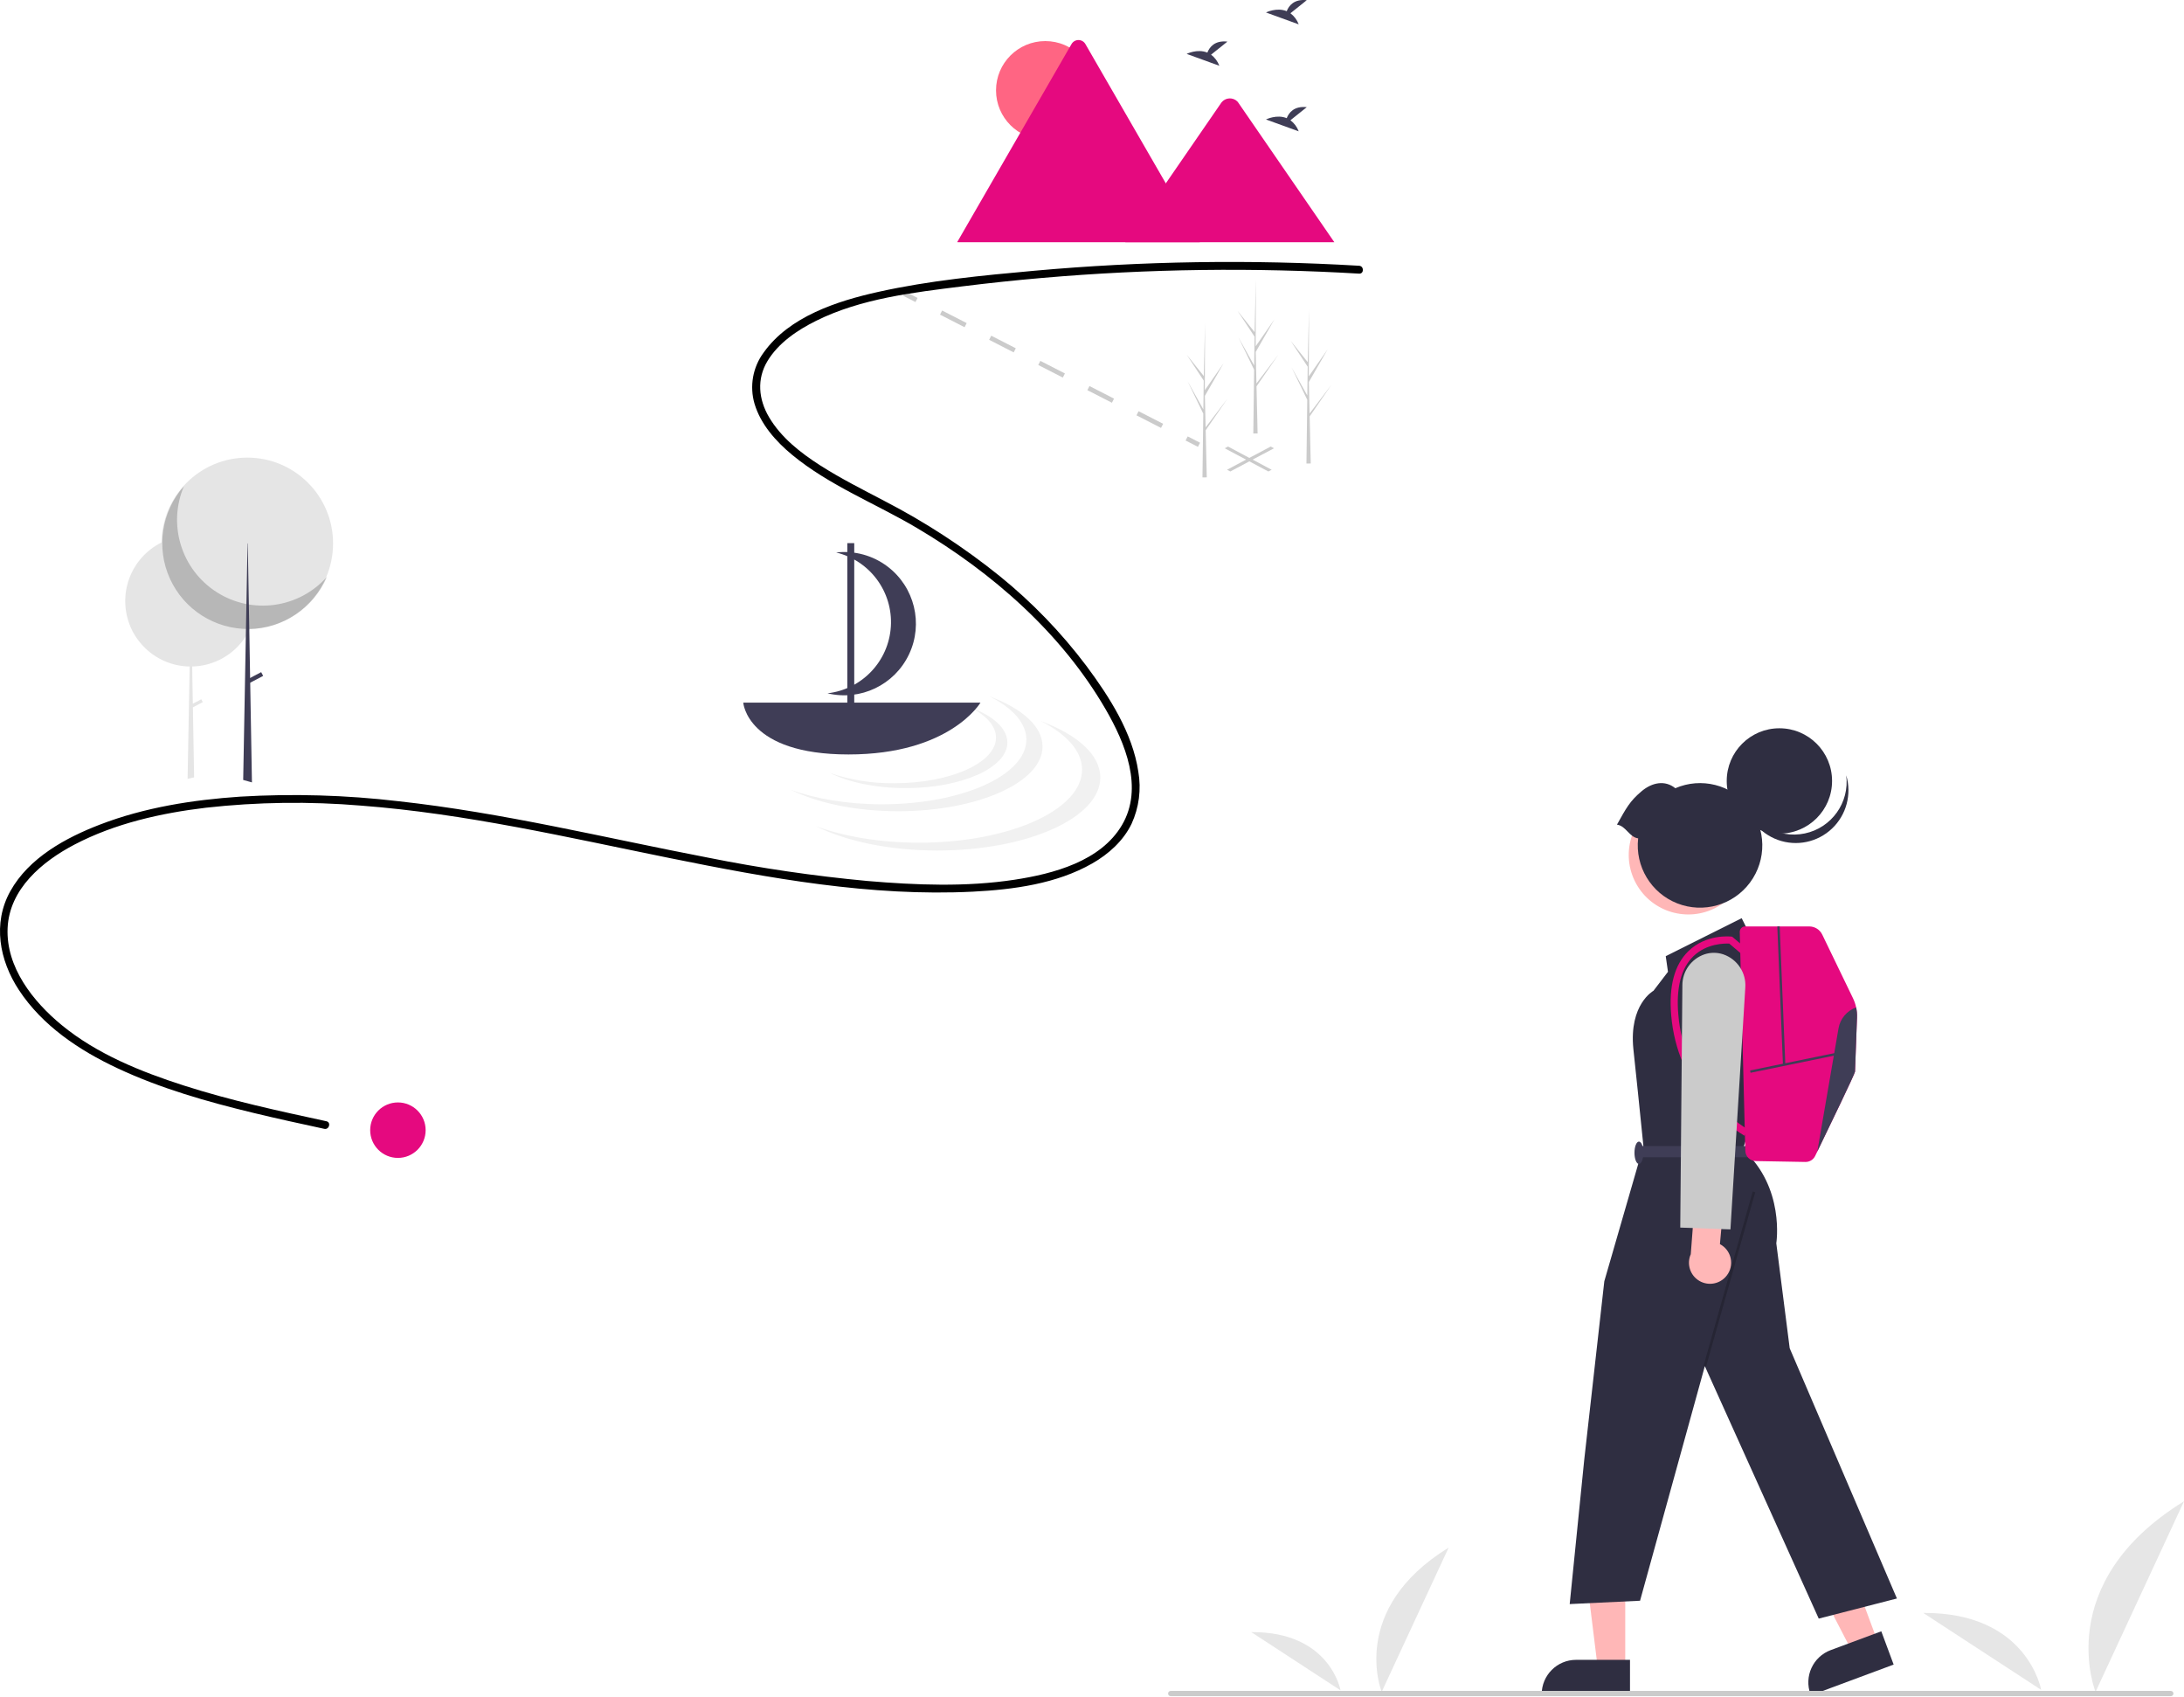
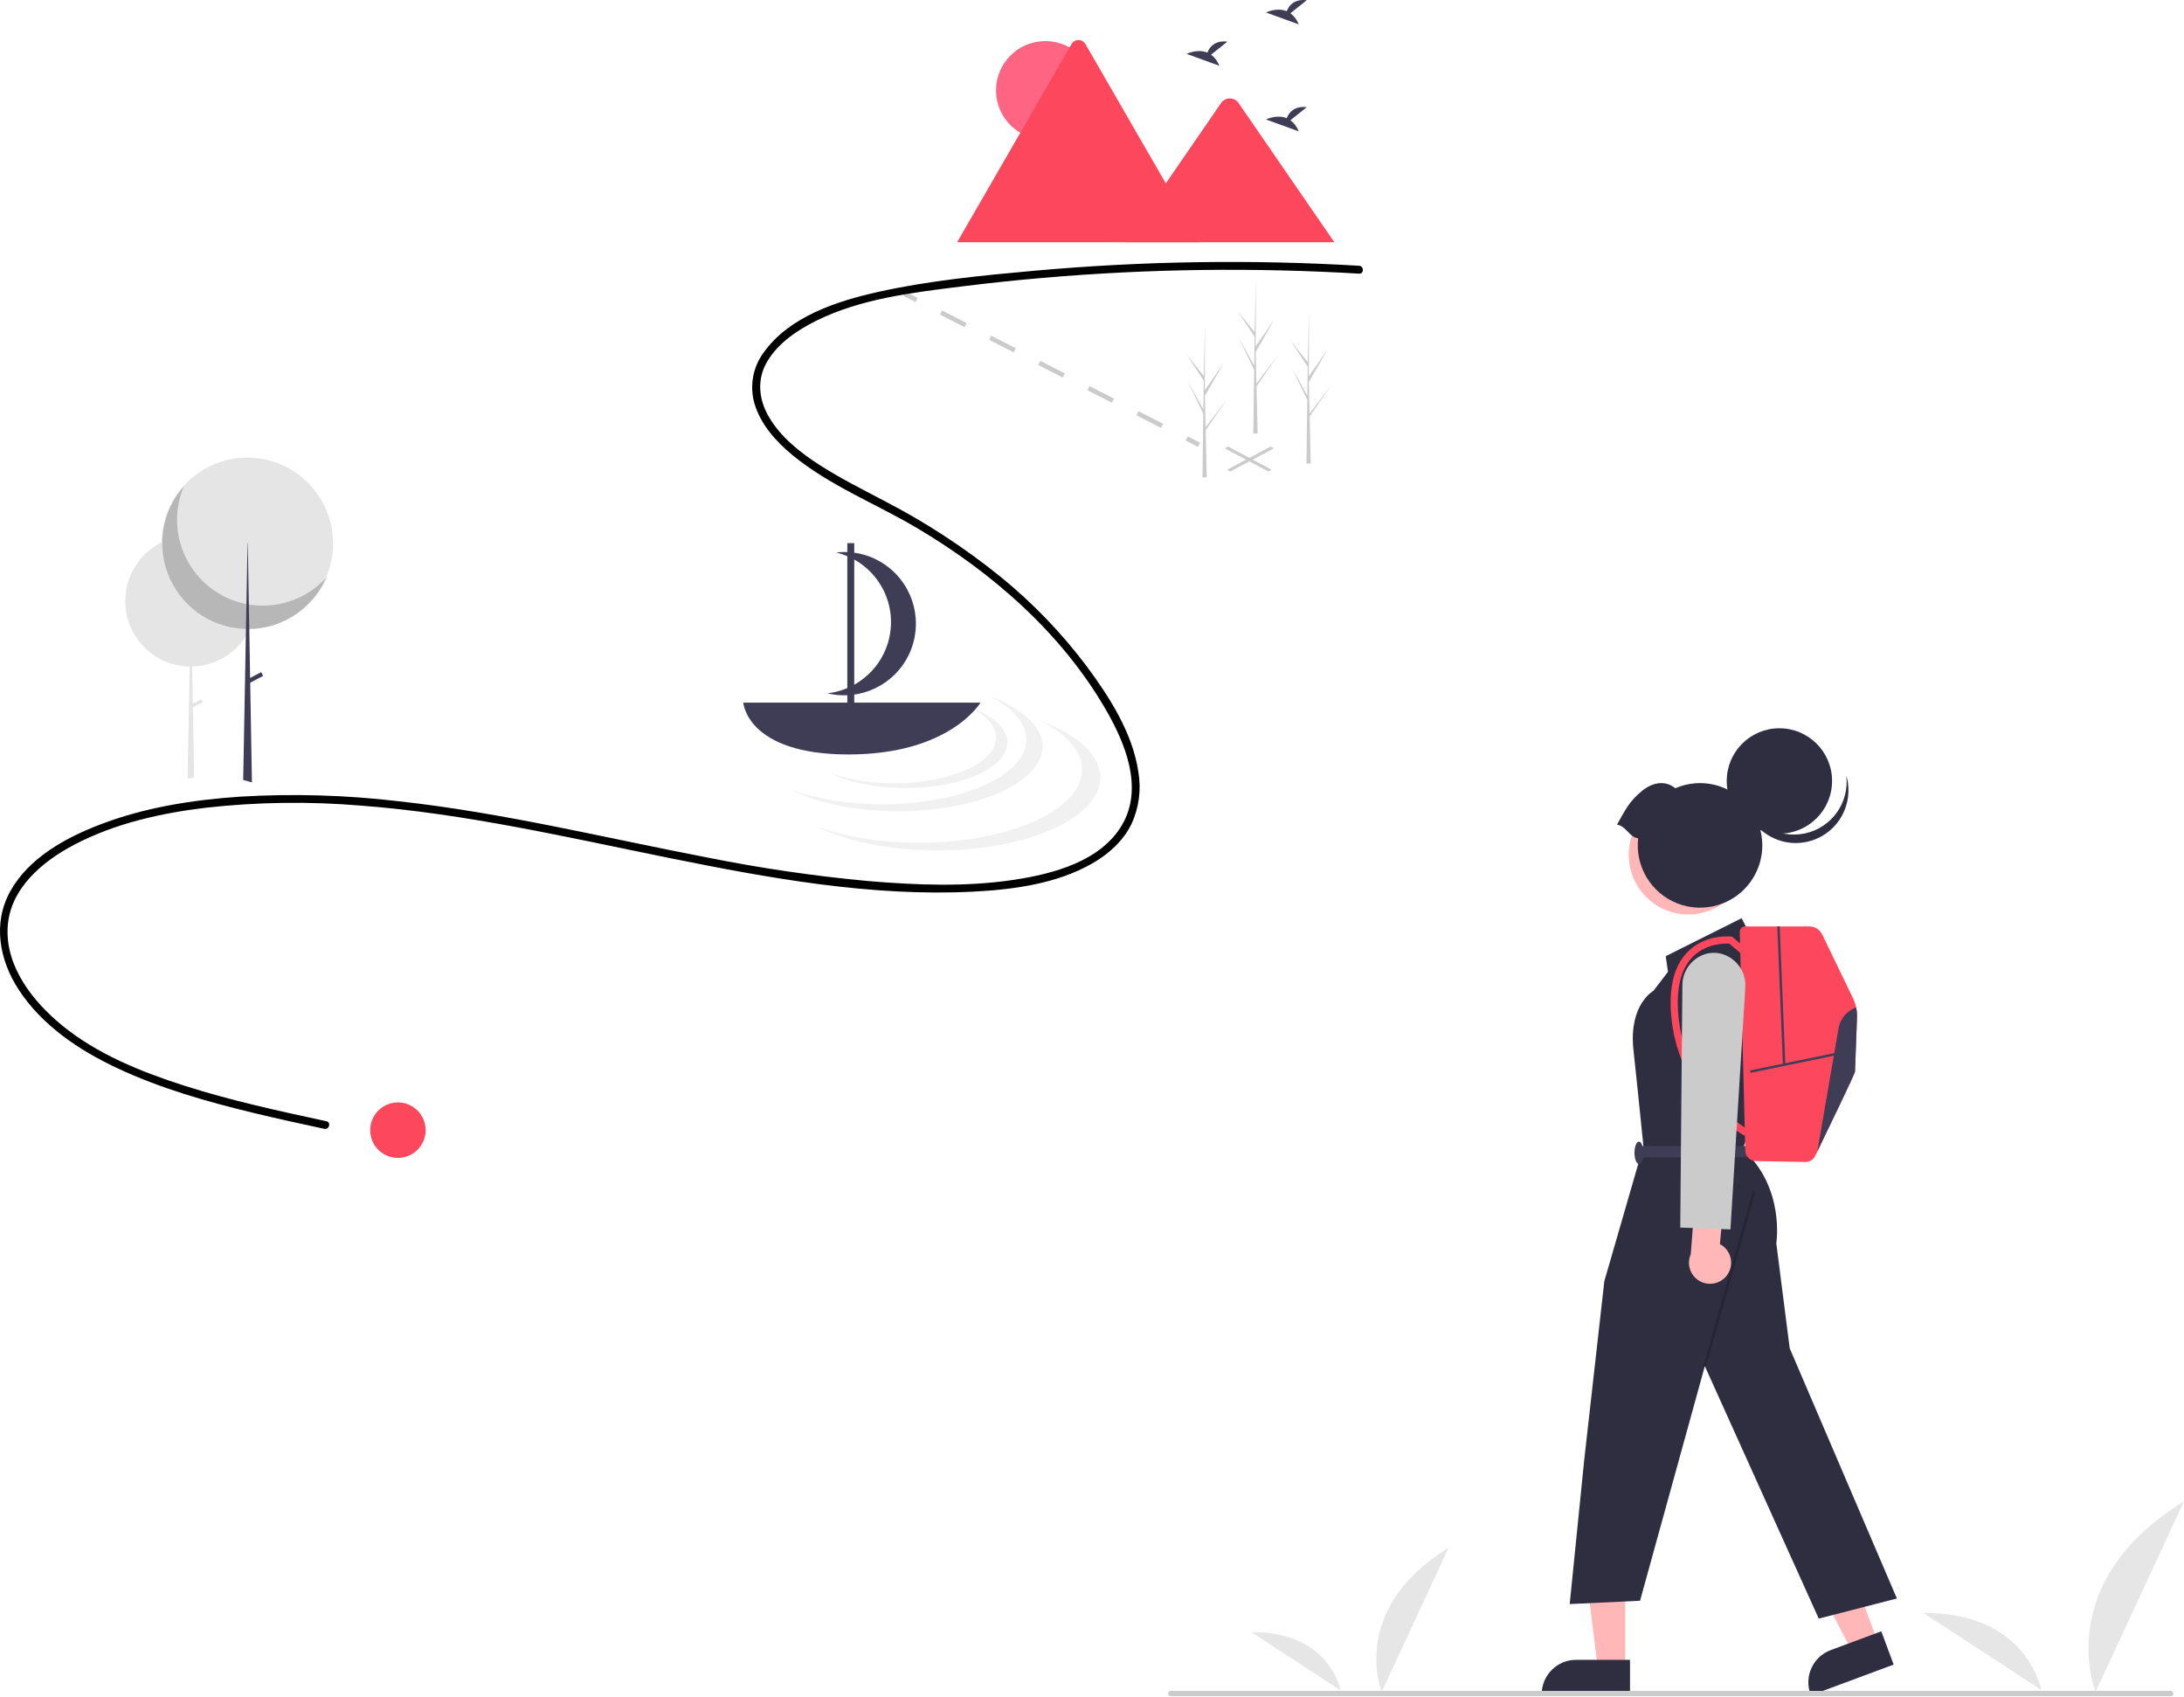
<svg xmlns="http://www.w3.org/2000/svg" id="ac9d9db3-c976-41a1-a1c2-ce888a7912c8" data-name="Layer 1" width="832.028" height="646" viewBox="0 0 832.028 646">
  <path id="efdf5e1f-6b90-40c1-9274-afa2b16f39be" data-name="Path 482" d="M710.363,771.357s-12.753-31.391,25.505-54.934Z" transform="translate(-183.9858 -127)" fill="#e6e6e6" />
  <path id="af7fe47f-56e6-4bb6-aa0f-d6efaf86a160" data-name="Path 483" d="M694.68,770.786s-3.89-22.374-34-22.182Z" transform="translate(-183.9858 -127)" fill="#e6e6e6" />
  <path id="a08d42bc-6ae2-46d7-9736-aba59e52cc48" data-name="Path 482" d="M982.319,771.357s-16.848-41.472,33.696-72.575Z" transform="translate(-183.9858 -127)" fill="#e6e6e6" />
  <path id="bafd7749-4c33-42a1-9524-e744b9f16454" data-name="Path 483" d="M961.598,770.602s-5.139-29.559-44.919-29.305" transform="translate(-183.9858 -127)" fill="#e6e6e6" />
  <polygon points="483.215 179.569 466.576 170.731 467.821 170.069 484.46 178.908 483.215 179.569" fill="#cbcbcb" />
  <polygon points="468.701 179.569 467.457 178.908 484.095 170.069 485.34 170.731 468.701 179.569" fill="#cbcbcb" />
  <rect x="529.915" y="237.409" width="1.761" height="5.282" transform="translate(-108.8912 475.9609) rotate(-62.86776)" fill="#cbcbcb" />
  <path d="M626.3,289.978l-9.356-4.794.803-1.567,9.356,4.794Zm-18.711-9.588-9.356-4.794.803-1.567,9.356,4.794Zm-18.711-9.588-9.356-4.794.803-1.567,9.356,4.794Zm-18.711-9.588-9.356-4.794.803-1.567,9.356,4.794Zm-18.711-9.588-9.356-4.794.803-1.567,9.356,4.794Z" transform="translate(-183.9858 -127)" fill="#cbcbcb" />
  <rect x="637.527" y="292.552" width="1.761" height="5.282" transform="translate(-99.43051 601.7263) rotate(-62.86776)" fill="#cbcbcb" />
  <path d="M281.557,355.92q0,.825-.053,1.636a24.782,24.782,0,0,1-2.322,8.997c-.01.024-.022.047-.033.069-.062.131-.126.262-.191.391a24.488,24.488,0,0,1-1.319,2.327,24.903,24.903,0,0,1-20.438,11.502l.247,14.177,3.215-1.693.574,1.091-3.765,1.982.46,26.33.005.352-2.486.553.005-.353.783-42.438a24.854,24.854,0,0,1-17.584-7.651c-.157-.162-.312-.329-.464-.495l-.017-.019a24.956,24.956,0,0,1-4.541-7.027c.024.028.05.053.074.081a24.934,24.934,0,0,1,11.822-32.13c.086-.043.174-.084.26-.128a24.953,24.953,0,0,1,32.328,9.814c.152.255.298.515.44.777A24.798,24.798,0,0,1,281.557,355.92Z" transform="translate(-183.9858 -127)" fill="#e5e5e5" />
  <circle cx="94.215" cy="206.962" r="32.674" fill="#e5e5e5" />
  <path d="M254.076,312.138a32.677,32.677,0,0,0,54.445,34.581,32.677,32.677,0,1,1-54.445-34.581Z" transform="translate(-183.9858 -127)" opacity="0.2" style="isolation:isolate" />
  <polygon points="95.983 297.986 92.646 297.05 92.653 296.691 93.653 242.341 93.703 239.631 93.704 239.552 93.879 230.056 94.132 216.293 94.132 216.291 94.304 206.962 94.396 206.962 94.572 217.069 94.801 230.224 94.965 239.558 94.965 239.627 94.972 240.012 94.972 240.014 95.289 258.209 95.322 260.017 95.977 297.624 95.983 297.986" fill="#3f3d56" />
  <rect x="278.112" y="384.319" width="6.104" height="1.616" transform="translate(-331.0276 48.32681) rotate(-27.76587)" fill="#3f3d56" />
  <path d="M701.755,228.216a832.274,832.274,0,0,0-123.751,1.902c-19.832,1.793-39.979,3.729-59.444,8.055-15.679,3.484-33.875,9.374-43.644,23.09a22.291,22.291,0,0,0-3.48,19.514c2.329,7.819,8.124,14.328,14.294,19.426,14.203,11.733,31.825,18.561,47.565,27.882,28.74,17.02,55.043,39.96,71.926,69.101,7.429,12.823,14.496,29.874,6.224,44.004-8.104,13.843-26.196,18.612-40.95,20.861-18.493,2.819-37.541,2.054-56.111.476a584.648,584.648,0,0,1-60.651-8.883c-39.275-7.541-78.192-17.135-118.013-21.497a341.781,341.781,0,0,0-60.17-1.74c-18.124,1.223-36.404,4.089-53.43,10.625-13.12,5.036-27.106,12.655-34.193,25.362-6.832,12.249-4.167,26.374,3.272,37.675,8.95,13.598,22.907,22.915,37.418,29.726,16.522,7.754,34.193,12.78,51.887,17.055,8.974,2.168,17.996,4.128,27.02,6.077,1.882.407,2.687-2.485.798-2.893-18.196-3.932-36.445-7.877-54.189-13.568-16.42-5.267-33.225-12.014-46.672-23.074-10.879-8.948-21.222-22.017-20.58-36.876.647-14.979,13.215-25.438,25.534-31.876,15.395-8.045,32.885-11.964,50.024-14.012a303.937,303.937,0,0,1,59.09-.804c39.727,3.023,78.566,12.072,117.516,19.966,37.84,7.668,76.86,14.769,115.639,12.802,15.37-.78,31.839-2.982,45.41-10.74,6.214-3.552,11.816-8.562,14.974-15.081a33.774,33.774,0,0,0,2.581-19.845c-2.201-14.77-10.973-28.466-19.726-40.23a194.417,194.417,0,0,0-33.14-34.328,261.405,261.405,0,0,0-43.849-28.565c-8.238-4.337-16.593-8.508-24.445-13.532-7.528-4.817-14.953-10.613-19.55-18.432-3.976-6.763-4.705-14.482-.564-21.342,4.189-6.938,11.405-11.777,18.522-15.313,17.146-8.519,37.08-10.8,55.839-13.136a825.914,825.914,0,0,1,121.451-6.055q14.794.348,29.569,1.225c1.929.113,1.922-2.887,0-3Z" transform="translate(-183.9858 -127)" />
  <path d="M675.593,132.052l6.229-4.982c-4.839-.534-6.828,2.105-7.642,4.194-3.781-1.57-7.896.488-7.896.488l12.464,4.525A9.432,9.432,0,0,0,675.593,132.052Z" transform="translate(-183.9858 -127)" fill="#3f3d56" />
  <path d="M645.361,147.825l6.229-4.982c-4.839-.534-6.828,2.105-7.642,4.194-3.781-1.57-7.896.488-7.896.488l12.464,4.525A9.432,9.432,0,0,0,645.361,147.825Z" transform="translate(-183.9858 -127)" fill="#3f3d56" />
  <path d="M675.593,172.8l6.229-4.982c-4.839-.534-6.828,2.105-7.642,4.194-3.781-1.57-7.896.488-7.896.488l12.464,4.525A9.432,9.432,0,0,0,675.593,172.8Z" transform="translate(-183.9858 -127)" fill="#3f3d56" />
  <g id="e2dfab6d-8627-4cc0-b13e-69de57259a01" data-name="Group 27">
    <circle id="bedd3b2f-f695-46eb-9812-80ad4d1341b6" data-name="Ellipse 7" cx="398.219" cy="34.413" r="18.768" fill="#ff6583" />
-     <path id="efdddea5-7f44-48b8-bec9-83339a7f085f" data-name="Path 63" d="M641.059,219.247H548.986a1.885,1.885,0,0,1-.344-.027L592.189,143.796a3.048,3.048,0,0,1,5.307,0l29.224,50.614,1.4,2.422Z" transform="translate(-183.9858 -127)" fill="#e5097f" />
-     <path id="f8d22fd6-a75d-4da9-80c1-fba8d7f50740" data-name="Path 65" d="M692.321,219.248H612.687l15.431-22.414,1.11-1.615,20.108-29.21a4.069,4.069,0,0,1,6.044-.361,3.638,3.638,0,0,1,.29.361Z" transform="translate(-183.9858 -127)" fill="#e5097f" />
+     <path id="efdddea5-7f44-48b8-bec9-83339a7f085f" data-name="Path 63" d="M641.059,219.247H548.986a1.885,1.885,0,0,1-.344-.027L592.189,143.796a3.048,3.048,0,0,1,5.307,0l29.224,50.614,1.4,2.422Z" transform="translate(-183.9858 -127)" fill="#FD475D" />
+     <path id="f8d22fd6-a75d-4da9-80c1-fba8d7f50740" data-name="Path 65" d="M692.321,219.248H612.687l15.431-22.414,1.11-1.615,20.108-29.21a4.069,4.069,0,0,1,6.044-.361,3.638,3.638,0,0,1,.29.361Z" transform="translate(-183.9858 -127)" fill="#FD475D" />
  </g>
  <path d="M560.96,392.235c8.727,4.362,14.04,10.123,14.04,16.442,0,13.612-24.631,24.647-55.015,24.647-13.21,0-25.329-2.088-34.813-5.564,10.073,5.035,24.695,8.205,40.975,8.205,30.384,0,55.015-11.035,55.015-24.647C581.163,403.623,573.29,396.755,560.96,392.235Z" transform="translate(-183.9858 -127)" fill="#f1f1f1" />
  <path d="M580.373,401.585c9.848,4.922,15.843,11.423,15.843,18.553,0,15.36-27.793,27.811-62.078,27.811-14.906,0-28.581-2.356-39.282-6.278,11.366,5.681,27.865,9.258,46.235,9.258,34.284,0,62.078-12.451,62.078-27.811C603.169,414.436,594.285,406.685,580.373,401.585Z" transform="translate(-183.9858 -127)" fill="#f1f1f1" />
  <path d="M553.531,396.353c6.149,3.073,9.892,7.132,9.892,11.584,0,9.59-17.353,17.364-38.759,17.364a72.801,72.801,0,0,1-24.527-3.92c7.097,3.547,17.398,5.781,28.868,5.781,21.406,0,38.76-7.774,38.76-17.364C567.764,404.377,562.218,399.538,553.531,396.353Z" transform="translate(-183.9858 -127)" fill="#f1f1f1" />
  <path d="M467.141,394.593s1.351,19.749,40.082,19.749,50.294-19.749,50.294-19.749Z" transform="translate(-183.9858 -127)" fill="#3f3d56" />
  <path d="M522.115,342.777a27.187,27.187,0,0,0-19.584-5.357A27.282,27.282,0,0,1,499.227,391.05a27.288,27.288,0,0,0,22.888-48.272Z" transform="translate(-183.9858 -127)" fill="#3f3d56" />
  <rect x="322.796" y="206.856" width="2.641" height="62.858" fill="#3f3d56" />
  <path d="M682.969,287.153l-.014-.024-.036-1.535,8.273-12.011-8.263,10.862-.03.325-.283-12.277,7.146-12.453-7.166,10.296.075-25.435-0-.085-.002.083-.474,20.046-6.512-8.143,6.491,9.87-.142,10.982-5.993-10.718,5.971,12.332-.08,6.106-.219,16.917-.016,1.264q.828.006,1.639-.028l-.375-16.249Z" transform="translate(-183.9858 -127)" fill="#cbcbcb" />
  <path d="M643.359,292.434l-.014-.024-.036-1.535,8.273-12.011-8.263,10.862-.03.325-.283-12.277,7.146-12.453L642.986,275.616l.075-25.435-0-.085-.002.083-.474,20.046-6.512-8.143,6.491,9.87-.142,10.982-5.993-10.718,5.971,12.332-.08,6.106-.219,16.917-.016,1.264q.828.006,1.639-.028l-.375-16.249Z" transform="translate(-183.9858 -127)" fill="#cbcbcb" />
  <path d="M662.724,275.71l-.014-.024-.036-1.535,8.273-12.011-8.263,10.862-.03.325-.283-12.277,7.146-12.453-7.166,10.296.075-25.435-0-.085-.002.083-.474,20.046-6.512-8.143,6.491,9.87-.142,10.982-5.993-10.718,5.971,12.332-.08,6.106-.219,16.917-.016,1.264q.828.006,1.639-.028l-.375-16.249Z" transform="translate(-183.9858 -127)" fill="#cbcbcb" />
-   <circle cx="151.59" cy="430.437" r="10.563" fill="#e5097f" />
+   <circle cx="151.59" cy="430.437" r="10.563" fill="#FD475D" />
  <polygon points="715.399 625.419 705.62 629.052 686.952 593.062 701.385 587.7 715.399 625.419" fill="#ffb7b7" />
  <path d="M905.401,760.971,873.869,772.686l-.148-.399a13.093,13.093,0,0,1,7.713-16.833l.001-0,19.258-7.155Z" transform="translate(-183.9858 -127)" fill="#2f2e41" />
  <polygon points="619.162 635.574 608.73 635.573 603.767 595.335 619.164 595.336 619.162 635.574" fill="#ffb7b7" />
  <path d="M804.958,772.686l-33.638-.001v-.425A13.093,13.093,0,0,1,784.413,759.167h.001l20.545.001Z" transform="translate(-183.9858 -127)" fill="#2f2e41" />
  <path d="M850.91,483.505l-3.404-6.807-28.931,14.466.851,5.956-5.531,7.233s-9.36,5.106-7.658,22.124l1.702,16.168,2.127,20.848L795.174,614.972l-7.658,68.074-5.531,54.884,26.804-1.276L833.466,647.307l43.397,96.154,29.782-7.658-40.844-95.303-5.106-39.993s3.404-21.273-12.764-35.739l2.553-7.658v-9.437l8.509-45.022Z" transform="translate(-183.9858 -127)" fill="#2f2e41" />
  <rect x="808.345" y="613.621" width="68.961" height="1" transform="translate(-161.0144 1131.589) rotate(-74.24881)" opacity="0.2" />
  <rect x="624.378" y="436.491" width="41.695" height="4.255" fill="#3f3d56" />
  <ellipse cx="624.378" cy="439.044" rx="1.702" ry="4.255" fill="#3f3d56" />
  <circle cx="827.167" cy="452.598" r="22.682" transform="translate(-299.7132 325.2228) rotate(-28.66322)" fill="#ffb7b7" />
  <circle cx="677.889" cy="297.435" r="20.066" fill="#2f2e41" />
  <path d="M887.339,422.285a20.067,20.067,0,1,1-39.143,8.229,20.067,20.067,0,0,0,39.143-8.229Z" transform="translate(-183.9858 -127)" fill="#2f2e41" />
  <path d="M808.067,446.3A23.724,23.724,0,1,0,822.224,427.201c-3.963-3.196-8.876-2.205-12.87,1.167-4.517,3.814-5.857,6.433-9.36,12.705C803.439,441.556,804.622,445.817,808.067,446.3Z" transform="translate(-183.9858 -127)" fill="#2f2e41" />
-   <path d="M891.441,514.511c-.254,6.722-.757,19.953-.757,20.628,0,.712-10.031,21.48-14.364,30.419v.005c-.308.63-.585,1.201-.83,1.704a4.029,4.029,0,0,1-3.703,2.275l-18.937-.34a4.036,4.036,0,0,1-3.966-3.934l-2.112-83.315a2.06,2.06,0,0,1,2.058-2.112h24.422a5.491,5.491,0,0,1,4.941,3.1l11.721,24.25a15.499,15.499,0,0,1,1.528,7.32Z" transform="translate(-183.9858 -127)" fill="#e5097f" />
-   <path d="M848.555,559.551a54.232,54.232,0,0,1-12.939-10.935,60.008,60.008,0,0,1-14.955-34.888c-.963-11.072,1.234-19.303,6.53-24.463,6.732-6.559,15.894-5.606,16.281-5.562l.41.046,6.208,5.253-1.757,2.076-5.554-4.7c-1.7-.085-8.641-.103-13.712,4.856-4.667,4.565-6.584,12.054-5.696,22.258a57.308,57.308,0,0,0,14.208,33.237,52.657,52.657,0,0,0,12.29,10.44Z" transform="translate(-183.9858 -127)" fill="#e5097f" />
+   <path d="M891.441,514.511c-.254,6.722-.757,19.953-.757,20.628,0,.712-10.031,21.48-14.364,30.419v.005c-.308.63-.585,1.201-.83,1.704a4.029,4.029,0,0,1-3.703,2.275l-18.937-.34a4.036,4.036,0,0,1-3.966-3.934l-2.112-83.315a2.06,2.06,0,0,1,2.058-2.112h24.422a5.491,5.491,0,0,1,4.941,3.1l11.721,24.25a15.499,15.499,0,0,1,1.528,7.32Z" transform="translate(-183.9858 -127)" fill="#FD475D" />
+   <path d="M848.555,559.551a54.232,54.232,0,0,1-12.939-10.935,60.008,60.008,0,0,1-14.955-34.888c-.963-11.072,1.234-19.303,6.53-24.463,6.732-6.559,15.894-5.606,16.281-5.562l.41.046,6.208,5.253-1.757,2.076-5.554-4.7c-1.7-.085-8.641-.103-13.712,4.856-4.667,4.565-6.584,12.054-5.696,22.258a57.308,57.308,0,0,0,14.208,33.237,52.657,52.657,0,0,0,12.29,10.44Z" transform="translate(-183.9858 -127)" fill="#FD475D" />
  <rect x="850.451" y="531.287" width="33.78" height="0.906" transform="translate(-273.2295 58.36779) rotate(-11.60623)" fill="#3f3d56" />
  <rect x="862.154" y="479.819" width="0.907" height="52.695" transform="translate(-203.912 -91.39759) rotate(-2.33745)" fill="#3f3d56" />
  <path d="M891.441,514.511c-.254,6.722-.757,19.953-.757,20.628,0,.712-10.031,21.48-14.364,30.419l8.077-46.899a10.338,10.338,0,0,1,6.713-7.973A15.215,15.215,0,0,1,891.441,514.511Z" transform="translate(-183.9858 -127)" fill="#3f3d56" />
  <path d="M841.815,612.8a7.979,7.979,0,0,0-2.595-11.957l1.642-18.16-10.792-3.689-1.958,25.677a8.022,8.022,0,0,0,13.704,8.128Z" transform="translate(-183.9858 -127)" fill="#ffb7b7" />
  <path d="M843.225,595.228l-19.123-.693.809-92.222a12.449,12.449,0,0,1,8.433-11.848,11.309,11.309,0,0,1,7.113-.006,12.45,12.45,0,0,1,8.422,12.742Z" transform="translate(-183.9858 -127)" fill="#cbcbcb" />
  <path d="M1010.987,773h-381a1,1,0,0,1,0-2h381a1,1,0,0,1,0,2Z" transform="translate(-183.9858 -127)" fill="#cbcbcb" />
</svg>
